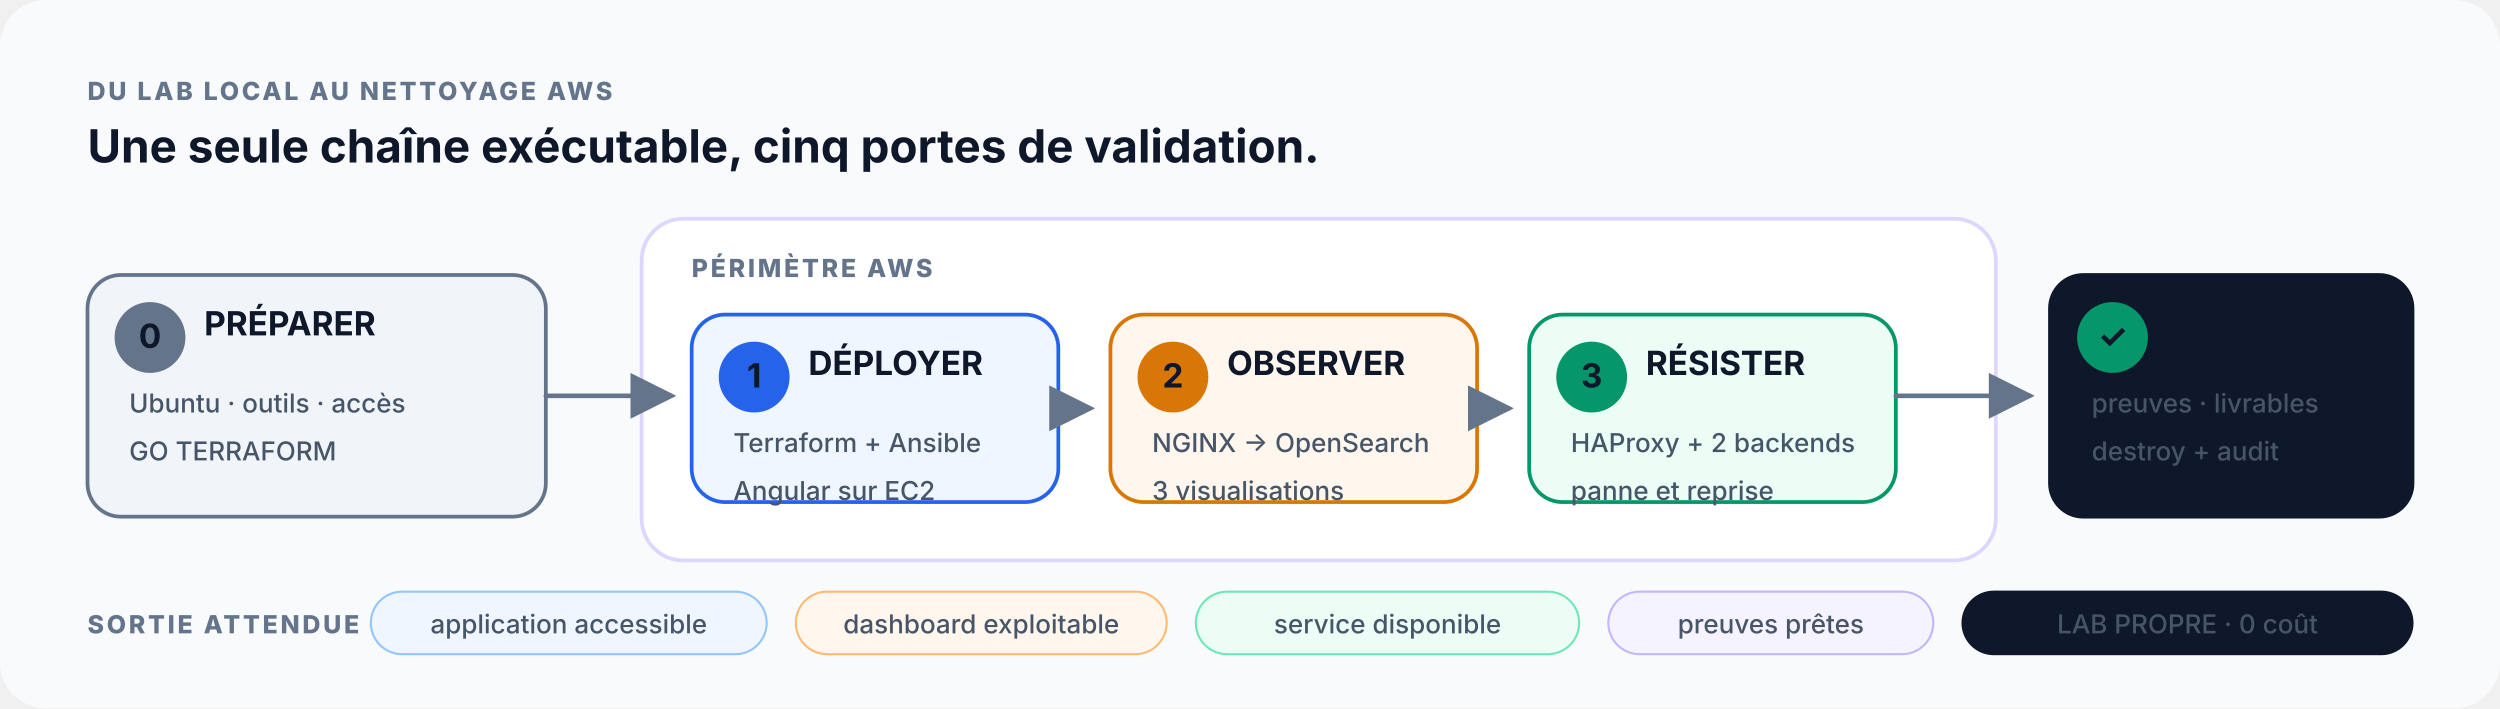
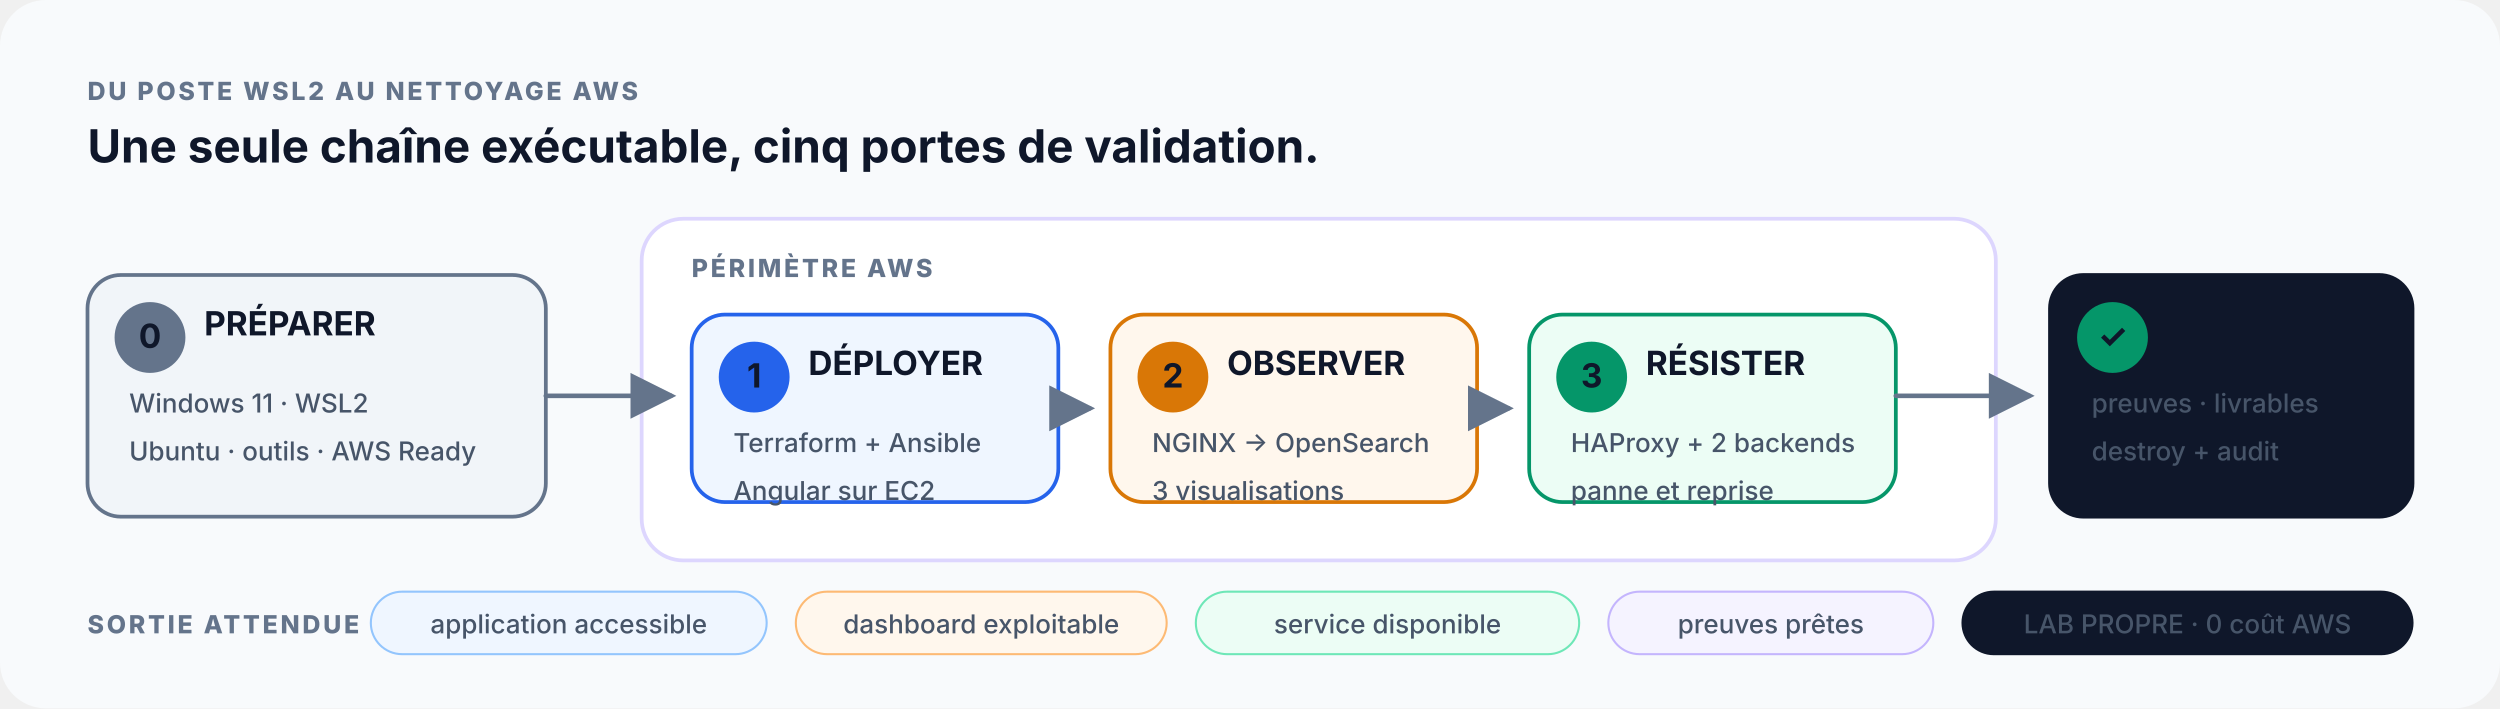
<svg xmlns="http://www.w3.org/2000/svg" width="1200" height="340" viewBox="0 0 1200 340" role="img" aria-labelledby="title desc" preserveAspectRatio="xMidYMid meet">
  <defs>
    <marker id="arrow" markerWidth="10" markerHeight="10" refX="8.8" refY="5" orient="auto">
      <path d="M0 0L10 5L0 10Z" fill="#64748b" />
    </marker>
    <marker id="arrowGreen" markerWidth="10" markerHeight="10" refX="8.8" refY="5" orient="auto">
      <path d="M0 0L10 5L0 10Z" fill="#059669" />
    </marker>
  </defs>
  <style>
  text{font-family:Inter,ui-sans-serif,system-ui,-apple-system,BlinkMacSystemFont,"Segoe UI",sans-serif}
  .h{font-size:22px;font-weight:750;fill:#0f172a}
  .k{font-size:12px;font-weight:800;letter-spacing:1.3px;fill:#64748b}
  .t{font-size:16px;font-weight:750;fill:#0f172a}
  .b{font-size:14px;font-weight:600;fill:#334155}
  .s{font-size:12.5px;font-weight:500;fill:#475569}
  .m{font-family:ui-monospace,SFMono-Regular,Consolas,"Liberation Mono",monospace;font-size:12px;font-weight:650;fill:#334155}
  .arrow{fill:none;stroke:#64748b;stroke-width:2.2;stroke-linecap:round;stroke-linejoin:round;marker-end:url(#arrow)}
  .flow{fill:none;stroke:#94a3b8;stroke-width:2;stroke-linecap:round;stroke-linejoin:round}
  .card{fill:#fff;stroke:#cbd5e1;stroke-width:1.5}
  .chip{fill:#fff;stroke:#cbd5e1;stroke-width:1.2}
</style>
  <rect width="1200" height="340" rx="22" fill="#f8fafc" />
-   <text x="42" y="48" class="k" text-anchor="start">DU LAB LOCAL AU NETTOYAGE AWS</text>
+   <text x="42" y="48" class="k" text-anchor="start">DU POSTE WSL2 AU NETTOYAGE AWS</text>
  <text x="42" y="78" class="h" text-anchor="start">Une seule chaîne exécutable, cinq portes de validation.</text>
  <rect x="308" y="105" width="650" height="164" rx="20" fill="#ffffff" stroke="#ddd6fe" stroke-width="1.8" />
  <text x="332" y="133" class="k" text-anchor="start" fill="#7c3aed">PÉRIMÈTRE AWS</text>
  <rect x="42" y="132" width="220" height="116" rx="16" fill="#f1f5f9" stroke="#64748b" stroke-width="1.8" />
  <circle cx="72" cy="162" r="17" fill="#64748b" />
  <text x="72" y="167" class="t" text-anchor="middle" fill="#fff">0</text>
  <text x="98" y="161" class="t" text-anchor="start" fill="#0f172a">PRÉPARER</text>
-   <text x="62" y="198" class="s" text-anchor="start" fill="#475569">Ubuntu · outils · accès</text>
-   <text x="62" y="221" class="s" text-anchor="start" fill="#475569">GO TERRAFORM</text>
+   <text x="62" y="198" class="s" text-anchor="start" fill="#475569">Windows 11 · WSL2</text>
+   <text x="62" y="221" class="s" text-anchor="start" fill="#475569">Ubuntu · outils · AWS Ready</text>
  <rect x="332" y="151" width="176" height="90" rx="16" fill="#eff6ff" stroke="#2563eb" stroke-width="1.8" />
  <circle cx="362" cy="181" r="17" fill="#2563eb" />
  <text x="362" y="186" class="t" text-anchor="middle" fill="#fff">1</text>
  <text x="388" y="180" class="t" text-anchor="start" fill="#0f172a">DÉPLOYER</text>
  <text x="352" y="217" class="s" text-anchor="start" fill="#475569">Terraform + Ansible</text>
  <text x="352" y="240" class="s" text-anchor="start" fill="#475569">Angular sur EC2</text>
  <rect x="533" y="151" width="176" height="90" rx="16" fill="#fff7ed" stroke="#d97706" stroke-width="1.8" />
  <circle cx="563" cy="181" r="17" fill="#d97706" />
  <text x="563" y="186" class="t" text-anchor="middle" fill="#fff">2</text>
  <text x="589" y="180" class="t" text-anchor="start" fill="#0f172a">OBSERVER</text>
  <text x="553" y="217" class="s" text-anchor="start" fill="#475569">NGINX → OpenSearch</text>
  <text x="553" y="240" class="s" text-anchor="start" fill="#475569">3 visualisations</text>
  <rect x="734" y="151" width="176" height="90" rx="16" fill="#ecfdf5" stroke="#059669" stroke-width="1.8" />
  <circle cx="764" cy="181" r="17" fill="#059669" />
  <text x="764" y="186" class="t" text-anchor="middle" fill="#fff">3</text>
  <text x="790" y="180" class="t" text-anchor="start" fill="#0f172a">RÉSISTER</text>
  <text x="754" y="217" class="s" text-anchor="start" fill="#475569">HAProxy + 2 backends</text>
  <text x="754" y="240" class="s" text-anchor="start" fill="#475569">panne et reprise</text>
  <rect x="984" y="132" width="174" height="116" rx="16" fill="#0f172a" stroke="#0f172a" stroke-width="1.8" />
  <circle cx="1014" cy="162" r="17" fill="#059669" />
  <text x="1014" y="167" class="t" text-anchor="middle" fill="#fff">✓</text>
  <text x="1040" y="161" class="t" text-anchor="start" fill="#fff">FINALISER</text>
  <text x="1004" y="198" class="s" text-anchor="start" fill="#cbd5e1">preuves · livrables</text>
  <text x="1004" y="221" class="s" text-anchor="start" fill="#cbd5e1">destroy + audit</text>
  <path d="M262 190H322" class="arrow" />
  <path d="M508 196H523" class="arrow" />
  <path d="M709 196H724" class="arrow" />
  <path d="M910 190H974" class="arrow" />
  <text x="42" y="304" class="k" text-anchor="start">SORTIE ATTENDUE</text>
  <rect x="178" y="284" width="190" height="30" rx="15" fill="#eff6ff" stroke="#93c5fd" />
  <text x="273.0" y="304" class="s" text-anchor="middle" fill="#1d4ed8">application accessible</text>
  <rect x="382" y="284" width="178" height="30" rx="15" fill="#fff7ed" stroke="#fdba74" />
  <text x="471.0" y="304" class="s" text-anchor="middle" fill="#b45309">dashboard exploitable</text>
  <rect x="574" y="284" width="184" height="30" rx="15" fill="#ecfdf5" stroke="#6ee7b7" />
  <text x="666.0" y="304" class="s" text-anchor="middle" fill="#047857">service disponible</text>
  <rect x="772" y="284" width="156" height="30" rx="15" fill="#f5f3ff" stroke="#c4b5fd" />
  <text x="850.0" y="304" class="s" text-anchor="middle" fill="#6d28d9">preuves prêtes</text>
  <rect x="942" y="284" width="216" height="30" rx="15" fill="#0f172a" stroke="#0f172a" />
-   <text x="1050.0" y="304" class="s" text-anchor="middle" fill="#fff">LAB PROPRE · 0 coût</text>
+   <text x="1050.0" y="304" class="s" text-anchor="middle" fill="#fff">LAB PROPRE · 0 coût AWS</text>
</svg>
